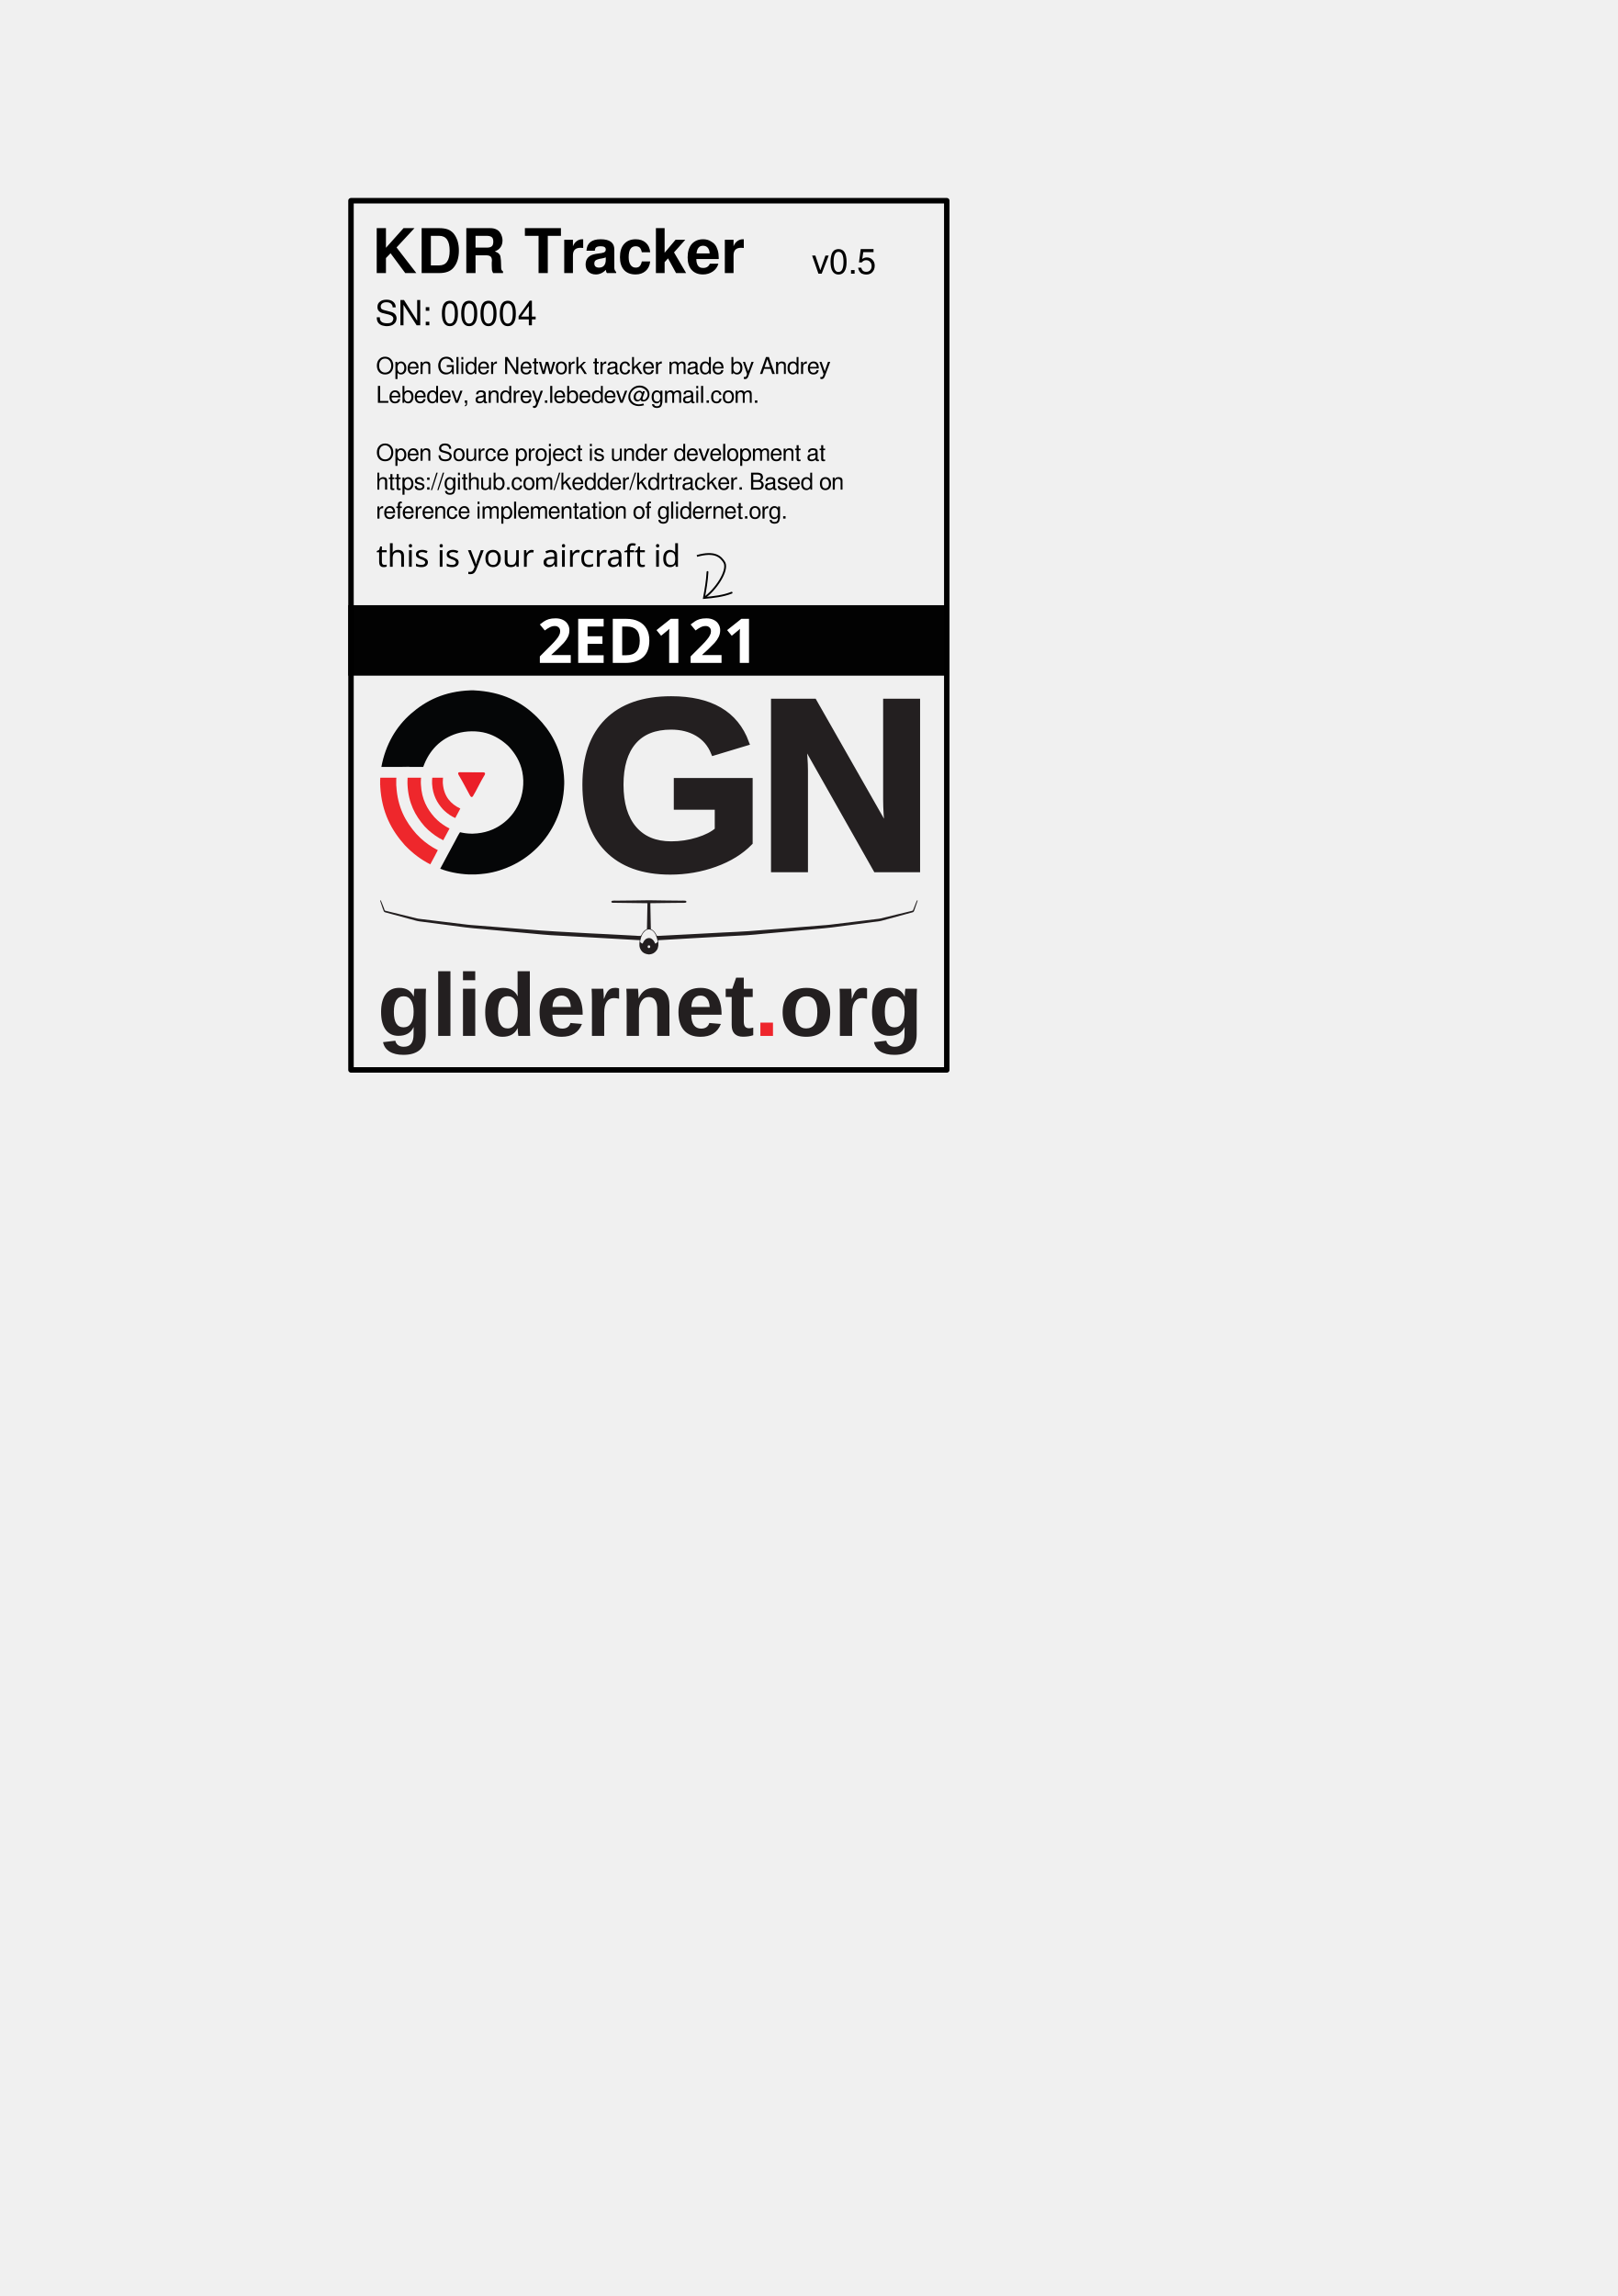
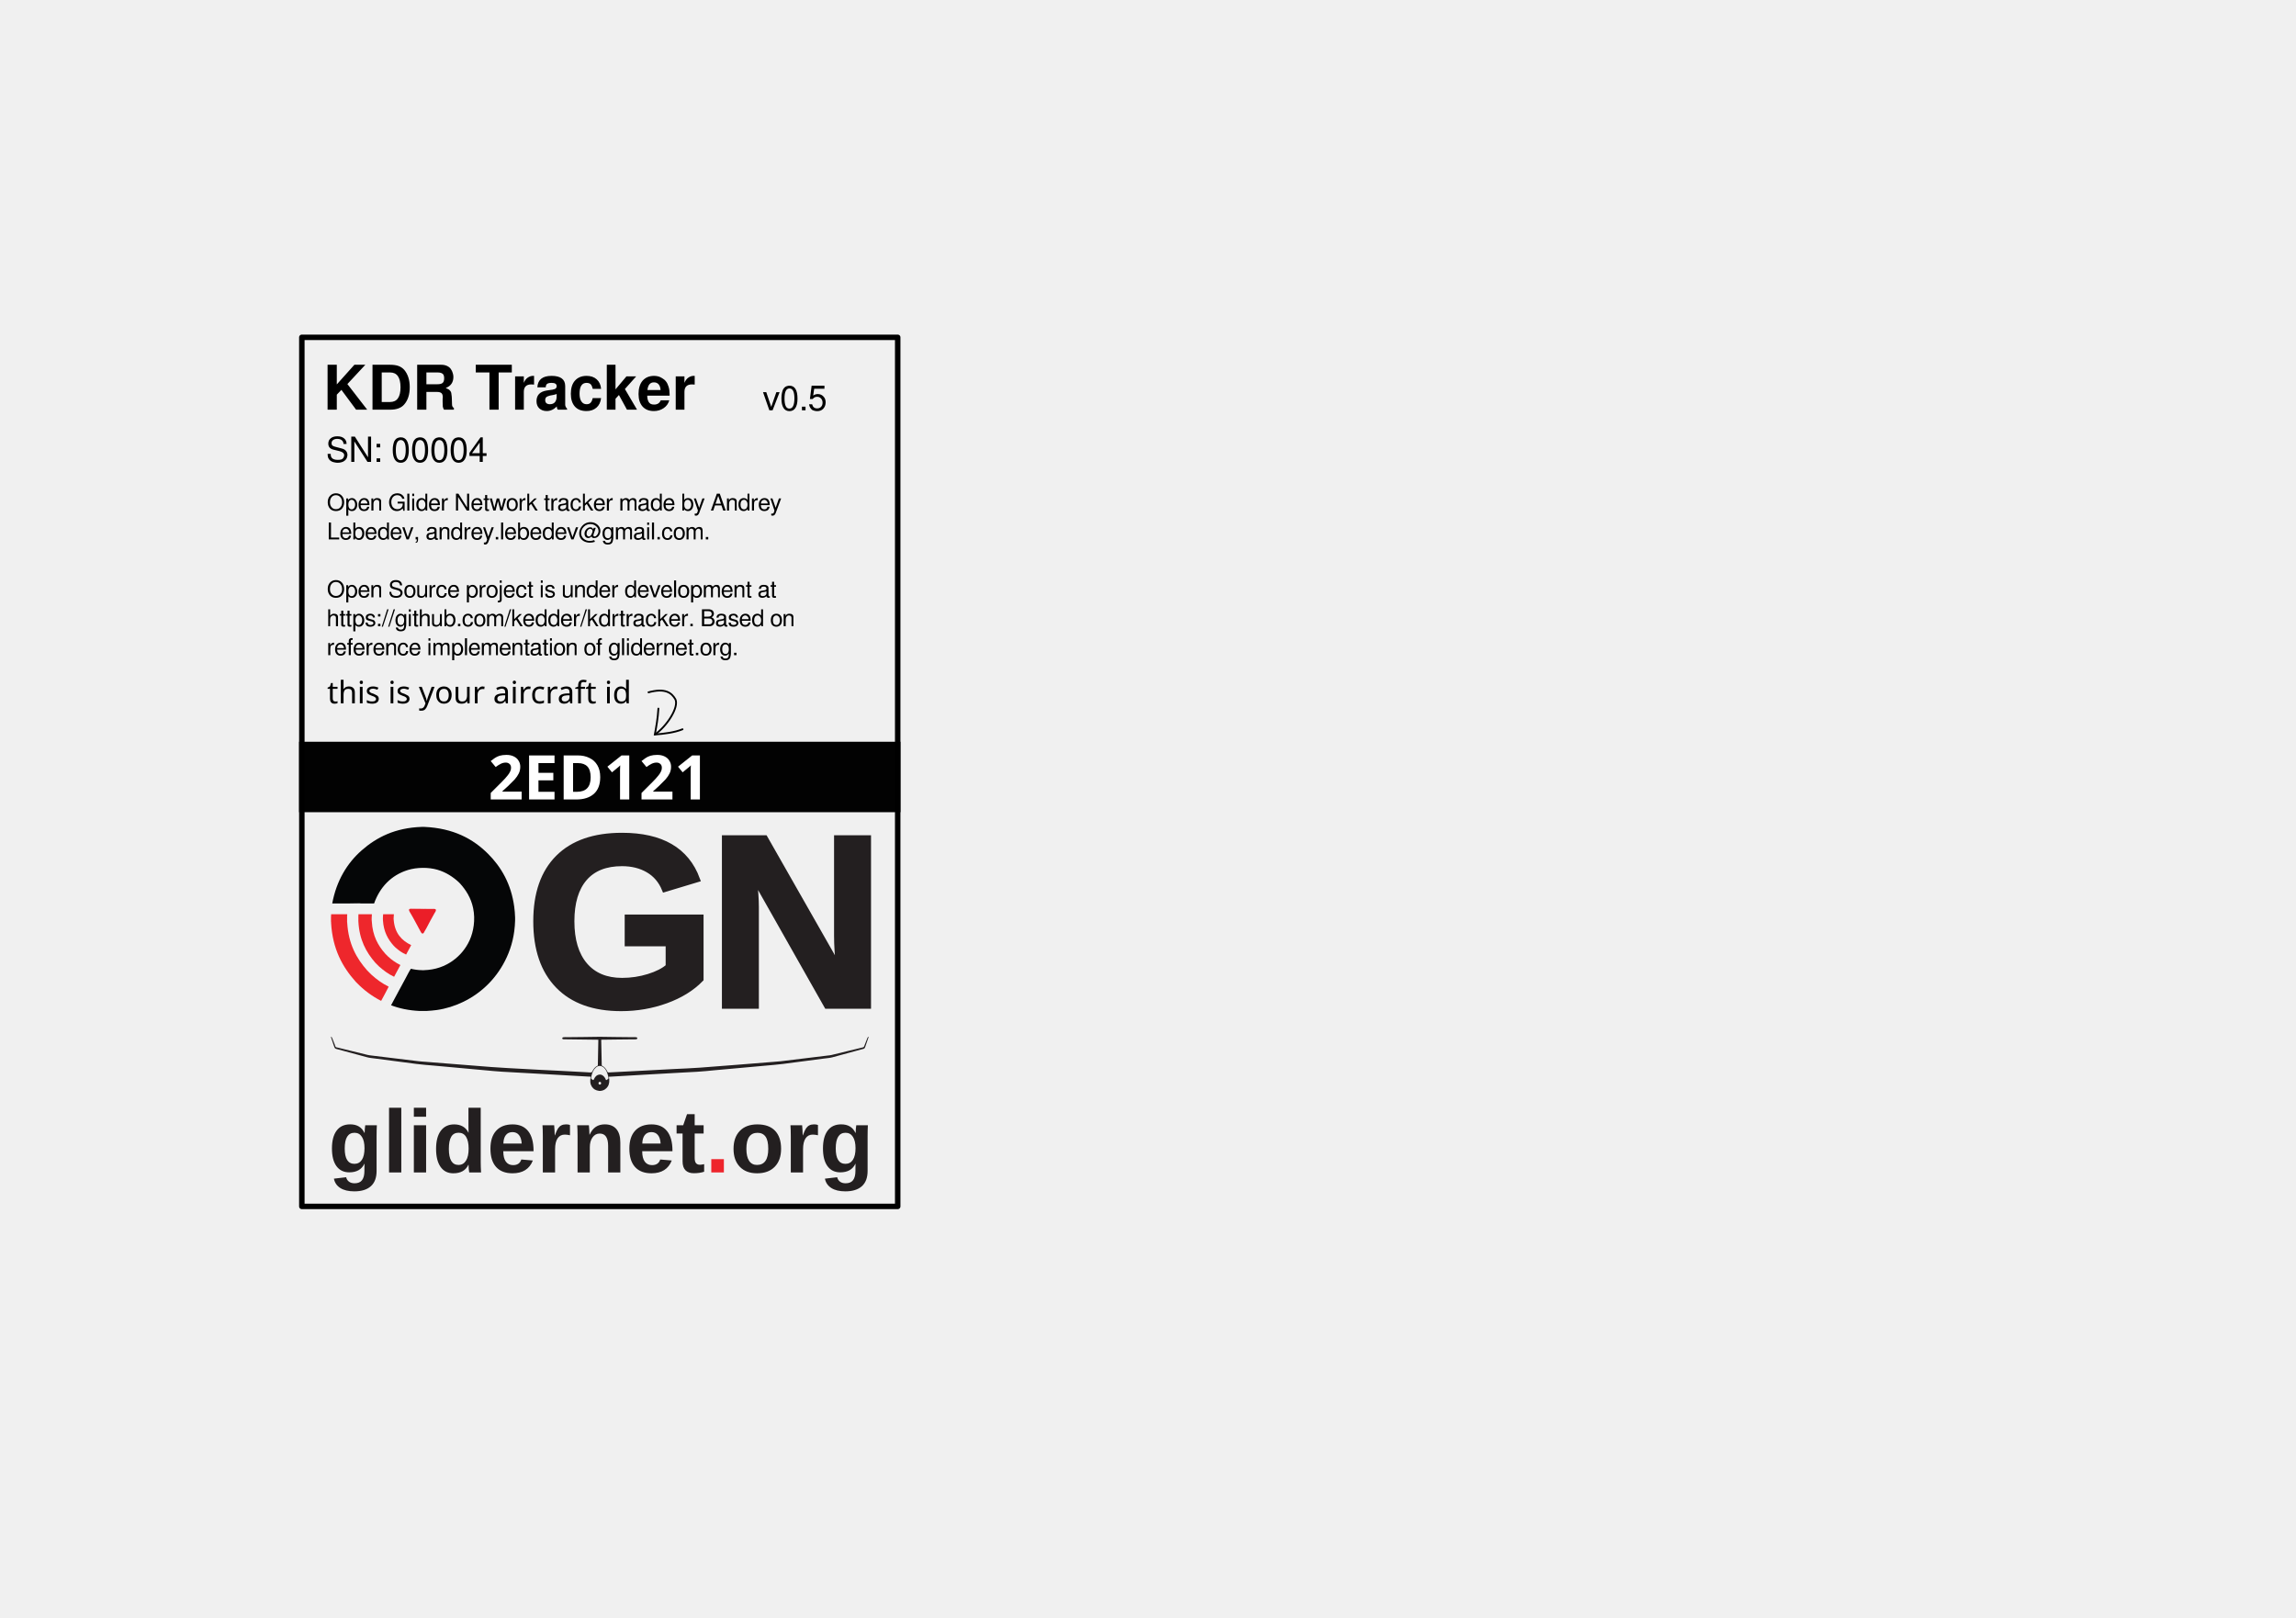
- <svg xmlns="http://www.w3.org/2000/svg" width="148mm" height="210mm" viewBox="0 0 148 210" version="1.1" id="svg8">
+ <svg xmlns="http://www.w3.org/2000/svg" width="210mm" height="148mm" viewBox="0 0 210 148" version="1.1" id="svg8">
  <defs id="defs2" />
-   <g id="layer1" transform="translate(0,-87)">
-     <rect style="opacity:1;fill:none;fill-opacity:1;stroke:#000000;stroke-width:0.5;stroke-linecap:square;stroke-linejoin:round;stroke-miterlimit:4;stroke-dasharray:none;stroke-dashoffset:0;stroke-opacity:1" id="rect4485" width="54.5" height="79.5" x="32.107" y="105.357" />
-     <g transform="matrix(0.1054904,0,0,-0.1054904,34.5261,184.8229)" id="g4495">
+   <g id="layer1" transform="translate(0,-149)">
+     <rect style="opacity:1;fill:none;fill-opacity:1;stroke:#000000;stroke-width:0.5;stroke-linecap:square;stroke-linejoin:round;stroke-miterlimit:4;stroke-dasharray:none;stroke-dashoffset:0;stroke-opacity:1" id="rect4485" width="54.5" height="79.5" x="27.607" y="179.857" />
+     <g transform="matrix(0.1054904,0,0,-0.1054904,30.0261,259.3229)" id="g4495">
      <g transform="scale(0.1)" id="g4497">
        <path id="path4499" style="fill:#231f20;fill-opacity:1;fill-rule:evenodd;stroke:none" d="m 2351.3,1053.49 c 19.13,-3.75 18.97,27.27 0,22.89 -11.88,-2.74 -10.88,-20.75 0,-22.89 z m -31.17,147.59 c -20.68,-17.82 -31.37,-42.44 -38.67,-74.58 -1.23,-5.41 -4.29,-15.07 -3.16,-19.74 0.69,-2.86 5.68,-6.33 8.68,-8.68 3.15,-2.47 7.84,-6.26 11.05,-5.53 3.2,0.74 4.72,5.92 6.32,9.48 4.69,10.5 12.18,21.04 20.12,27.23 10.17,7.92 28.5,14.9 44.58,8.68 14.61,-5.65 27.32,-20.24 33.95,-33.94 1.68,-3.48 3.32,-11.31 7.1,-11.84 3.04,-0.42 8.27,4.08 11.05,6.32 3.08,2.48 8.11,5.78 8.67,9.08 0.7,4.02 -2.16,14.37 -3.54,20.12 -7,29.3 -18.13,55.86 -35.92,71.82 -9.78,8.78 -23.09,15.9 -37.87,15.39 -14.13,-0.49 -23.84,-6.47 -32.36,-13.81 z M 26.25,1467.45 c 0.523,0 1.051,0 1.578,0 4.223,-6.58 7.082,-14.15 10.258,-21.71 6.328,-15.06 11.899,-29.44 18.152,-45.77 2.516,-6.59 4.969,-19.16 9.863,-22.1 3.098,-1.87 9.465,-2.47 15.391,-3.96 86.321,-21.56 173.938,-42.61 259.656,-63.52 10.629,-2.59 21.594,-3.8 32.754,-5.13 135.629,-16.19 271.641,-32.29 407.243,-49.33 23.058,-2.9 46.3,-4.05 69.839,-5.92 186.896,-14.91 375.876,-29.48 563.506,-44.6 93.86,-7.55 190.15,-11.13 286.89,-16.96 95.58,-5.75 191.83,-10.39 289.25,-14.99 82.13,-3.89 168.62,-8.3 252.55,-13.42 12.52,-0.77 25.78,-2.84 36.3,-1.58 7.19,0.85 9.67,8.79 13.02,15 9.79,18.08 22.46,33.98 40.65,42.22 1.3,0.59 2.28,0.45 3.95,2.36 1.16,74.99 3.14,149.18 4.34,224.14 -95.7,1.34 -191.57,2.07 -288.86,3.56 -8.92,0.13 -17.71,-0.77 -22.1,3.55 -6.96,6.86 2.16,13.15 7.5,14.21 10.42,2.07 26.34,0.78 37.88,0.78 86.97,0 180.2,2.45 265.18,3.17 8.55,0 17.1,0 25.65,0 83.21,-0.69 177.75,-3.17 264.39,-3.17 12.56,0 26.17,1.09 37.49,-0.4 4.94,-0.63 13.23,-4.32 10.66,-11.43 -1.84,-4.12 -5.04,-5.51 -9.47,-6.32 -11.15,-2.03 -25.09,-0.78 -37.88,-0.78 -87.42,0 -179.59,-2.84 -265.58,-3.17 1.23,-75.06 3.21,-149.36 4.74,-224.14 19.72,-9.28 33.73,-24.06 44.19,-43.8 3.38,-6.39 5.08,-14.76 12.62,-15.78 5.44,-0.74 11.92,0.48 18.56,0.79 186.45,8.67 373.48,19.99 558.37,29.2 72.53,3.62 144.27,6.15 216.25,11.44 208.88,15.37 423.76,33.07 632.56,49.72 23.41,1.87 46.87,3.16 69.85,5.92 134.87,16.27 270.77,33.29 405.66,49.34 11.36,1.34 22.41,2.19 33.15,4.72 50.27,11.94 102.21,24.58 152.32,37.09 40.77,10.19 81.74,18.98 121.92,29.6 5.39,1.43 7.12,3.1 9.09,7.89 8.21,19.98 15.33,40.72 23.68,60.39 3.34,7.86 6.26,16.25 10.64,22.89 0.53,0 1.06,0 1.58,0 0.93,-0.66 2.3,-0.87 2.77,-1.98 0,-0.66 0,-1.32 0,-1.97 -6.43,-19.24 -14.1,-40.98 -20.91,-60.38 -3.91,-11.13 -6.31,-20.13 -10.66,-29.99 -4.69,-10.63 -14.22,-10.46 -26.44,-13.81 -83.87,-23 -169.61,-46.1 -254.92,-69.46 -21.71,-5.94 -46.48,-7.47 -70.64,-10.65 -119,-15.61 -237.22,-30.97 -358.31,-46.96 -48.3,-6.38 -98.04,-9.8 -147.58,-14.6 -49.5,-4.79 -99.17,-8.71 -148.37,-13.42 -98.64,-9.42 -197.72,-18.28 -297.54,-26.82 -49.46,-4.24 -99.11,-10.65 -149.16,-13.03 -50.8,-2.42 -101.86,-5.58 -153.51,-8.28 -203.96,-10.7 -410.04,-23.62 -613.22,-35.13 6.77,-33.73 4.02,-64.16 -10.66,-85.63 -13.72,-20.05 -33.65,-34.73 -64.71,-37.09 -2.5,0 -5,0 -7.5,0 -31.08,3.68 -51.19,15.43 -64.72,36.7 -6.96,10.94 -11.93,22.8 -13.41,37.49 -1.19,11.74 -0.11,24.73 1.18,35.9 0.4,3.55 1.83,7.78 1.58,11.06 -0.2,2.45 -0.33,1.27 -1.58,1.97 -2.52,1.4 -12.74,0.76 -19.34,1.18 -248.65,15.73 -498.68,27.14 -747.39,42.22 -50.31,3.06 -99.98,8.05 -149.16,12.64 -147.96,13.78 -297.03,27.34 -445.522,40.63 -49.664,4.45 -99.028,7.75 -147.586,14.21 -120.426,16.06 -238.738,30.66 -358.309,46.96 -24.254,3.31 -48.289,5.07 -69.847,11.05 -84.368,23.42 -171.153,46.48 -254.918,69.06 -11.508,3.1 -22.012,3.71 -26.441,14.2 -11.649,27.62 -20.07,61.17 -31.172,89.98 0,0.65 0,1.31 0,1.97 0.465,1.11 1.84,1.32 2.766,1.98" />
        <g transform="scale(10)" id="g4501">
          <text id="text4505" style="font-variant:normal;font-weight:bold;font-size:211.397px;font-family:Arial;-inkscape-font-specification:Arial-BoldMT;writing-mode:lr-tb;fill:#231f20;fill-opacity:1;fill-rule:nonzero;stroke:#231f20;stroke-width:5;stroke-linecap:butt;stroke-linejoin:miter;stroke-miterlimit:10;stroke-dasharray:none;stroke-opacity:1" transform="matrix(1,0,0,-1,171.556,173.555)">
            <tspan id="tspan4503" y="0" x="0">G</tspan>
          </text>
        </g>
        <g transform="scale(10)" id="g4507">
          <text id="text4511" style="font-variant:normal;font-weight:bold;font-size:211.397px;font-family:Arial;-inkscape-font-specification:Arial-BoldMT;writing-mode:lr-tb;fill:#231f20;fill-opacity:1;fill-rule:nonzero;stroke:#231f20;stroke-width:5;stroke-linecap:butt;stroke-linejoin:miter;stroke-miterlimit:10;stroke-dasharray:none;stroke-opacity:1" transform="matrix(1,0,0,-1,329.646,173.555)">
            <tspan id="tspan4509" y="0" x="0">N</tspan>
          </text>
        </g>
        <g transform="scale(10)" id="g4513">
          <text id="text4517" style="font-variant:normal;font-weight:bold;font-size:77.398px;font-family:Arial;-inkscape-font-specification:Arial-BoldMT;writing-mode:lr-tb;fill:#231f20;fill-opacity:1;fill-rule:nonzero;stroke:none" transform="matrix(1,0,0,-1,0,29.1379)">
            <tspan id="tspan4515" y="0" x="0 47.278 68.782 90.286 137.563 180.609 210.729 258.008 301.053">glidernet</tspan>
          </text>
        </g>
        <g transform="scale(10)" id="g4519">
          <text id="text4523" style="font-variant:normal;font-weight:bold;font-size:77.398px;font-family:Arial;-inkscape-font-specification:Arial-BoldMT;writing-mode:lr-tb;fill:#ee252c;fill-opacity:1;fill-rule:nonzero;stroke:none" transform="matrix(1,0,0,-1,326.827,29.1379)">
            <tspan id="tspan4521" y="0" x="0">.</tspan>
          </text>
        </g>
        <g transform="scale(10)" id="g4525">
          <text id="text4529" style="font-variant:normal;font-weight:bold;font-size:77.398px;font-family:Arial;-inkscape-font-specification:Arial-BoldMT;writing-mode:lr-tb;fill:#231f20;fill-opacity:1;fill-rule:nonzero;stroke:none" transform="matrix(1,0,0,-1,348.331,29.1379)">
            <tspan id="tspan4527" y="0" x="0 47.277 77.398">org</tspan>
          </text>
        </g>
        <path id="path4531" style="fill:#110f10;fill-opacity:1;fill-rule:evenodd;stroke:none" d="m 277.266,2623.81 c -33.618,0 -67.239,0 -100.852,0 30.441,0.43 74.742,1.92 100.852,1.66 0.004,0 -0.004,-1.52 0,-1.66" />
        <path id="path4533" style="fill:#e09384;fill-opacity:1;fill-rule:evenodd;stroke:none" d="m 710.426,2577.52 c 2.781,1.37 11.269,1.37 14.047,0 -4.684,0 -9.368,0 -14.047,0" />
        <path id="path4535" style="fill:#ee272c;fill-opacity:1;fill-rule:evenodd;stroke:none" d="m 750.098,2577.52 c 16.816,0 33.625,0 50.429,0 0,-0.27 0,-0.54 0,-0.82 -16.191,-0.28 -34,-0.7 -50.429,0.82" />
        <path id="path4537" style="fill:#e09384;fill-opacity:1;fill-rule:evenodd;stroke:none" d="m 800.527,2576.7 c 0,0.28 0,0.55 0,0.82 8.543,-0.54 19.282,1.1 26.45,-0.82 -8.813,0 -17.629,0 -26.45,0" />
        <path id="path4539" style="fill:#e09384;fill-opacity:1;fill-rule:evenodd;stroke:none" d="m 827.809,2576.7 c 6.074,1.38 17.898,1.38 23.968,0 -7.988,0 -15.976,0 -23.968,0" />
        <path id="path4541" style="fill:#ee272c;fill-opacity:1;fill-rule:evenodd;stroke:none" d="m 24.312,2523.79 c 0,0.28 0,0.56 0,0.83 -1.664,7.94 4.785,5.71 12.402,5.78 41.754,0.44 90.363,-0.33 127.305,0 0,-3.3 0,-6.61 0,-9.91 -1.907,-1.96 -0.297,-7.42 -0.832,-10.75 0,-13.51 0,-27 0,-40.51 0.535,-3.59 -1.079,-9.34 0.832,-11.57 10.585,-185.61 81.14,-311.22 173.585,-414.97 3.516,-4.21 7.375,-8.07 11.579,-11.57 4.336,-5.04 9.023,-9.72 14.046,-14.06 3.516,-4.2 7.375,-8.06 11.579,-11.58 43.812,-40.21 92.746,-75.33 148.789,-103.33 -20.473,-42.34 -43.785,-81.84 -65.301,-123.16 -81.692,41.75 -151.91,94.98 -212.442,157.89 -2.414,3.1 -5.167,5.86 -8.265,8.26 -113.856,127.27 -200.328,281.89 -213.278,510.04 -0.531,3.6 1.078,9.35 -0.828,11.58 0,15.15 0,30.31 0,45.46 1.906,2.23 0.297,7.97 0.828,11.57" />
        <path id="path4543" style="fill:#ee272c;fill-opacity:1;fill-rule:evenodd;stroke:none" d="m 260.73,2506.43 c -0.433,8.7 1.465,15.07 0.833,23.97 38.847,0 77.699,0 116.55,0 0,-2.2 0,-4.4 0,-6.61 -1.886,-1.14 -0.304,-5.75 -0.828,-8.26 0,-1.93 0,-3.87 0,-5.79 -1.91,-3.05 -0.281,-9.63 -0.82,-14.05 0,-0.28 0,-0.55 0,-0.83 0.543,-8.27 -1.106,-18.73 0.82,-25.63 6.403,-126.13 54.426,-210.65 116.559,-281.05 8.469,-9.16 17.289,-17.98 26.453,-26.46 30.797,-28.16 65.531,-52.39 104.984,-71.91 -17.769,-34.32 -36.238,-67.92 -54.558,-101.68 -49.633,23.1 -90.914,54.57 -129.785,88.45 -3.235,3.92 -6.817,7.52 -10.743,10.75 -3.925,3.23 -7.515,6.81 -10.746,10.74 -3.515,4.2 -7.375,8.07 -11.574,11.57 -79.168,90.85 -140.055,199.97 -147.145,362.9 0,11.3 0,22.6 0,33.89" />
        <path id="path4545" style="fill:#ee272c;fill-opacity:1;fill-rule:evenodd;stroke:none" d="m 474.004,2509.74 c 0.129,7.32 0.945,13.93 1.648,20.66 31.145,0 62.278,0 93.414,0 -0.253,-7.73 -2.281,-13.7 -1.648,-22.31 -1.383,-8 -1.383,-21.77 0,-29.77 9.805,-112.53 68.527,-176.15 151.273,-215.75 -14.457,-27.42 -29.628,-54.14 -43.808,-81.83 -36.133,15.12 -65.278,37.22 -92.586,61.17 -4.891,5.57 -10.129,10.81 -15.711,15.7 -49.027,54.86 -86.551,121.21 -92.582,219.06 0,11.02 0,22.05 0,33.07" />
        <path id="path4547" style="fill:#e09384;fill-opacity:1;fill-rule:evenodd;stroke:none" d="m 23.484,2523.79 c 0.277,0 0.559,0 0.828,0 -0.531,-3.6 1.078,-9.34 -0.828,-11.57 0,3.86 0,7.71 0,11.57" />
        <path id="path4549" style="fill:#e09384;fill-opacity:1;fill-rule:evenodd;stroke:none" d="m 378.113,2523.79 c -0.515,-2.51 1.059,-7.12 -0.828,-8.26 0.524,2.51 -1.058,7.12 0.828,8.26" />
        <path id="path4551" style="fill:#e09384;fill-opacity:1;fill-rule:evenodd;stroke:none" d="m 164.02,2520.49 c -0.536,-3.33 1.074,-8.79 -0.832,-10.75 0.535,3.33 -1.075,8.79 0.832,10.75" />
        <path id="path4553" style="fill:#e09384;fill-opacity:1;fill-rule:evenodd;stroke:none" d="m 377.285,2509.74 c -0.531,-4.42 1.09,-11.01 -0.82,-14.05 0.539,4.42 -1.09,11 0.82,14.05" />
        <path id="path4555" style="fill:#e09384;fill-opacity:1;fill-rule:evenodd;stroke:none" d="m 474.004,2509.74 c 0,-11.02 0,-22.05 0,-33.07 -1.375,9.1 -1.375,23.97 0,33.07" />
        <path id="path4557" style="fill:#e09384;fill-opacity:1;fill-rule:evenodd;stroke:none" d="m 567.418,2508.09 c 0,-9.92 0,-19.84 0,-29.77 -1.383,8 -1.383,21.77 0,29.77" />
        <path id="path4559" style="fill:#e09384;fill-opacity:1;fill-rule:evenodd;stroke:none" d="m 260.73,2506.43 c 0,-11.29 0,-22.59 0,-33.89 -1.375,9.37 -1.375,24.52 0,33.89" />
        <path id="path4561" style="fill:#e09384;fill-opacity:1;fill-rule:evenodd;stroke:none" d="m 376.465,2494.86 c 1.918,-6.89 0.277,-17.36 0.82,-25.63 -1.926,6.9 -0.277,17.36 -0.82,25.63" />
        <path id="path4563" style="fill:#e09384;fill-opacity:1;fill-rule:evenodd;stroke:none" d="m 163.188,2469.23 c 1.906,-2.22 0.292,-7.97 0.832,-11.57 -1.911,2.23 -0.297,7.98 -0.832,11.57" />
        <path id="path4565" style="fill:#e09384;fill-opacity:1;fill-rule:evenodd;stroke:none" d="m 23.484,2466.76 c 1.906,-2.23 0.297,-7.98 0.828,-11.58 -0.27,0 -0.551,0 -0.828,0 0,3.86 0,7.72 0,11.58" />
        <path id="path4567" style="fill:#110f10;fill-opacity:1;fill-rule:evenodd;stroke:none" d="m 813.75,2045.17 c 4.961,0 9.922,0 14.883,0 -3.051,-1.38 -11.82,-1.38 -14.883,0" />
        <path id="path4569" style="fill:#110f10;fill-opacity:1;fill-rule:evenodd;stroke:none" d="m 812.926,1927.79 c 3.871,1.91 11.289,0.28 16.539,0.82 -3.875,-1.91 -11.289,-0.29 -16.539,-0.82" />
        <path id="path4571" style="fill:#110f10;fill-opacity:1;fill-rule:evenodd;stroke:none" d="m 800.527,1831.07 c 1.414,1.89 6.313,0.3 9.09,0.83 -1.414,-1.9 -6.312,-0.31 -9.09,-0.83" />
        <path id="path4573" style="fill:#110f10;fill-opacity:1;fill-rule:evenodd;stroke:none" d="m 832.77,1831.07 c 1.414,1.89 6.308,0.3 9.089,0.83 -1.414,-1.9 -6.308,-0.31 -9.089,-0.83" />
        <path id="path4575" style="fill:#110f10;fill-opacity:1;fill-rule:evenodd;stroke:none" d="m 1129.53,2809.81 c 4.48,-3.79 8.61,-7.92 12.4,-12.4 -4.48,3.79 -8.61,7.92 -12.4,12.4" />
        <path id="path4577" style="fill:#e09384;fill-opacity:1;fill-rule:evenodd;stroke:none" d="m 237.59,1945.14 c 3.098,-2.4 5.851,-5.16 8.265,-8.26 -3.105,2.4 -5.855,5.17 -8.265,8.26" />
        <path id="path4579" style="fill:#e09384;fill-opacity:1;fill-rule:evenodd;stroke:none" d="m 363.23,2017.06 c 4.208,-3.51 8.063,-7.37 11.579,-11.58 -4.204,3.52 -8.063,7.38 -11.579,11.58" />
        <path id="path4581" style="fill:#e09384;fill-opacity:1;fill-rule:evenodd;stroke:none" d="m 337.605,2042.69 c 4.208,-3.52 8.063,-7.37 11.579,-11.57 -4.204,3.5 -8.063,7.36 -11.579,11.57" />
        <path id="path4583" style="fill:#110f10;fill-opacity:1;fill-rule:evenodd;stroke:none" d="m 1275.85,2965.21 c 4.2,-3.55 15.21,-14.49 21.48,-21.48 -4.2,3.56 -15.21,14.5 -21.48,21.48" />
        <path id="path4585" style="fill:#110f10;fill-opacity:1;fill-rule:evenodd;stroke:none" d="m 362.406,2961.09 c -0.593,-1.18 -8.383,-9.16 -12.394,-12.41 0.593,1.19 8.386,9.16 12.394,12.41" />
        <path id="path4587" style="fill:#110f10;fill-opacity:1;fill-rule:evenodd;stroke:none" d="m 1204.76,2899.09 c -0.74,1.13 5.28,-4.39 6.61,-6.61 0.73,-1.14 -5.29,4.38 -6.61,6.61" />
        <path id="path4589" style="fill:#110f10;fill-opacity:1;fill-rule:evenodd;stroke:none" d="m 434.324,2895.78 c -3.011,-3.65 -13.394,-14.12 -19.836,-19.84 3.012,3.65 13.395,14.12 19.836,19.84" />
        <path id="path4591" style="fill:#110f10;fill-opacity:1;fill-rule:evenodd;stroke:none" d="m 1224.59,2879.25 c -0.72,1.14 5.29,-4.39 6.62,-6.61 0.72,-1.14 -5.29,4.38 -6.62,6.61" />
        <path id="path4593" style="fill:#eb1e28;fill-opacity:1;fill-rule:evenodd;stroke:none" d="m 851.777,2576.7 c 14.375,0 28.848,0 44.645,0 14.418,0 33.086,2.64 36.367,-7.44 3.024,-9.27 -6.344,-20.73 -10.742,-28.11 -26.828,-45.03 -45.879,-84.87 -71.094,-131.44 -3.933,-7.25 -9.598,-15.66 -14.879,-25.62 -4.176,-7.86 -9.254,-21.32 -18.183,-21.49 -9.411,-0.19 -15.711,13.95 -19.844,21.49 -29.879,54.46 -54.871,104.3 -86.797,157.89 -5.367,9 -22.359,32.7 -0.824,35.54 4.679,0 9.363,0 14.047,0 8.547,0 17.09,0 25.625,0 16.429,-1.52 34.238,-1.1 50.429,-0.82 8.821,0 17.637,0 26.45,0 0.281,0 0.55,0 0.832,0 7.992,0 15.98,0 23.968,0" />
        <path id="path4595" style="fill:#e09384;fill-opacity:1;fill-rule:evenodd;stroke:none" d="m 407.875,2109.64 c 4.199,-3.5 8.059,-7.37 11.574,-11.57 -4.207,3.52 -8.066,7.37 -11.574,11.57" />
        <path id="path4597" style="fill:#e09384;fill-opacity:1;fill-rule:evenodd;stroke:none" d="m 430.195,2087.33 c 3.926,-3.23 7.508,-6.83 10.743,-10.75 -3.926,3.24 -7.508,6.81 -10.743,10.75" />
        <path id="path4599" style="fill:#e09384;fill-opacity:1;fill-rule:evenodd;stroke:none" d="m 493.844,2188.18 c 9.164,-8.48 17.976,-17.3 26.453,-26.46 -9.164,8.48 -17.984,17.3 -26.453,26.46" />
        <path id="path4601" style="fill:#e09384;fill-opacity:1;fill-rule:evenodd;stroke:none" d="m 566.586,2257.61 c 5.582,-4.89 10.82,-10.13 15.711,-15.7 -5.582,4.89 -10.817,10.13 -15.711,15.7" />
        <path id="path4603" style="fill:#110f10;fill-opacity:1;fill-rule:evenodd;stroke:none" d="m 1222.94,2097.24 c 0.43,-0.08 -6.12,-6.94 -9.09,-9.09 -0.43,0.09 6.13,6.94 9.09,9.09" />
        <path id="path4605" style="fill:#050607;fill-opacity:1;fill-rule:evenodd;stroke:none" d="m 792.262,1691.36 c -94.532,4.67 -176.379,22.02 -247.992,49.6 41.925,79.81 86.179,159.45 128.128,238.08 14.2,26.61 27.075,53.66 43.813,78.53 29.48,-7.17 61.434,-11.86 97.539,-12.4 3.063,-1.38 11.832,-1.38 14.883,0 102.812,3 182.967,34.53 247.997,80.18 63.63,44.66 115.8,106.45 148.79,179.38 33.69,74.46 51.3,176.49 30.59,277.75 -18.24,89.16 -63.18,158.79 -114.08,214.93 -3.79,4.48 -7.92,8.61 -12.4,12.4 -49.62,45.23 -109.76,85.16 -184.339,106.64 -77.16,22.22 -177.601,21.25 -254.605,-2.49 -146.57,-45.17 -243.508,-150.24 -293.457,-290.15 -39.957,0 -79.906,0 -119.863,0 -0.004,0.14 0.004,1.66 0,1.66 -26.11,0.26 -70.411,-1.23 -100.852,-1.66 -47.394,0 -94.789,0 -142.18,0 36.629,197.57 129.676,350.55 256.258,461.27 128.028,111.99 287.938,194.45 517.477,202.53 8.816,0 17.636,0 26.457,0 249.304,-11.38 419.724,-102.3 551.364,-233.94 113.27,-113.27 200.22,-261.22 226.5,-459.61 3.86,-29.18 6.57,-60.7 7.44,-91.76 0,-8.81 0,-17.64 0,-26.45 -3.41,-124.68 -30.98,-227.77 -71.92,-317.43 -78.81,-172.58 -212.43,-309.89 -384.39,-391 -65.93,-31.11 -139.39,-55.74 -223.19,-67.8 -28.335,-4.06 -59.949,-6.21 -90.101,-8.26 -19.293,0 -38.582,0 -57.867,0" />
      </g>
    </g>
-     <rect style="opacity:1;fill:#000000;fill-opacity:0.991;stroke:none;stroke-width:0.561;stroke-linecap:square;stroke-linejoin:round;stroke-miterlimit:4;stroke-dasharray:none;stroke-dashoffset:0;stroke-opacity:1" id="rect4562" width="55" height="6.445" x="31.857" y="142.352" />
-     <text xml:space="preserve" style="font-style:normal;font-variant:normal;font-weight:bold;font-stretch:normal;font-size:5.644px;line-height:125%;font-family:Hack;-inkscape-font-specification:'Hack, Bold';font-variant-ligatures:normal;font-variant-caps:normal;font-variant-numeric:normal;font-feature-settings:normal;text-align:start;letter-spacing:0px;word-spacing:0px;writing-mode:lr-tb;text-anchor:start;fill:#ffffff;fill-opacity:1;stroke:none;stroke-width:0.265px;stroke-linecap:butt;stroke-linejoin:miter;stroke-opacity:1" x="49.164" y="147.629" id="text4665">
-       <tspan id="tspan4663" x="49.164" y="147.629" style="font-style:normal;font-variant:normal;font-weight:bold;font-stretch:normal;font-size:5.644px;font-family:Hack;-inkscape-font-specification:'Hack, Bold';font-variant-ligatures:normal;font-variant-caps:normal;font-variant-numeric:normal;font-feature-settings:normal;text-align:start;writing-mode:lr-tb;text-anchor:start;fill:#ffffff;fill-opacity:1;stroke-width:0.265px">2ED121</tspan>
+     <rect style="opacity:1;fill:#000000;fill-opacity:0.991;stroke:none;stroke-width:0.561;stroke-linecap:square;stroke-linejoin:round;stroke-miterlimit:4;stroke-dasharray:none;stroke-dashoffset:0;stroke-opacity:1" id="rect4562" width="55" height="6.445" x="27.357" y="216.852" />
+     <text xml:space="preserve" style="font-style:normal;font-variant:normal;font-weight:bold;font-stretch:normal;font-size:5.644px;line-height:125%;font-family:Hack;-inkscape-font-specification:'Hack, Bold';font-variant-ligatures:normal;font-variant-caps:normal;font-variant-numeric:normal;font-feature-settings:normal;text-align:start;letter-spacing:0px;word-spacing:0px;writing-mode:lr-tb;text-anchor:start;fill:#ffffff;fill-opacity:1;stroke:none;stroke-width:0.265px;stroke-linecap:butt;stroke-linejoin:miter;stroke-opacity:1" x="44.664" y="222.129" id="text4665">
+       <tspan id="tspan4663" x="44.664" y="222.129" style="font-style:normal;font-variant:normal;font-weight:bold;font-stretch:normal;font-size:5.644px;font-family:Hack;-inkscape-font-specification:'Hack, Bold';font-variant-ligatures:normal;font-variant-caps:normal;font-variant-numeric:normal;font-feature-settings:normal;text-align:start;writing-mode:lr-tb;text-anchor:start;fill:#ffffff;fill-opacity:1;stroke-width:0.265px">2ED121</tspan>
    </text>
-     <text xml:space="preserve" style="font-style:normal;font-variant:normal;font-weight:600;font-stretch:normal;font-size:5.644px;line-height:125%;font-family:FreeSans;-inkscape-font-specification:'FreeSans, Semi-Bold';font-variant-ligatures:normal;font-variant-caps:normal;font-variant-numeric:normal;font-feature-settings:normal;text-align:start;letter-spacing:0px;word-spacing:0px;writing-mode:lr-tb;text-anchor:start;fill:#000000;fill-opacity:1;stroke:none;stroke-width:0.265px;stroke-linecap:butt;stroke-linejoin:miter;stroke-opacity:1" x="34.009" y="111.974" id="text4669">
-       <tspan x="34.009" y="111.974" style="font-style:normal;font-variant:normal;font-weight:600;font-stretch:normal;font-size:5.644px;font-family:FreeSans;-inkscape-font-specification:'FreeSans, Semi-Bold';font-variant-ligatures:normal;font-variant-caps:normal;font-variant-numeric:normal;font-feature-settings:normal;text-align:start;writing-mode:lr-tb;text-anchor:start;stroke-width:0.265px" id="tspan4677">KDR Tracker</tspan>
+     <text xml:space="preserve" style="font-style:normal;font-variant:normal;font-weight:600;font-stretch:normal;font-size:5.644px;line-height:125%;font-family:FreeSans;-inkscape-font-specification:'FreeSans, Semi-Bold';font-variant-ligatures:normal;font-variant-caps:normal;font-variant-numeric:normal;font-feature-settings:normal;text-align:start;letter-spacing:0px;word-spacing:0px;writing-mode:lr-tb;text-anchor:start;fill:#000000;fill-opacity:1;stroke:none;stroke-width:0.265px;stroke-linecap:butt;stroke-linejoin:miter;stroke-opacity:1" x="29.509" y="186.474" id="text4669">
+       <tspan x="29.509" y="186.474" style="font-style:normal;font-variant:normal;font-weight:600;font-stretch:normal;font-size:5.644px;font-family:FreeSans;-inkscape-font-specification:'FreeSans, Semi-Bold';font-variant-ligatures:normal;font-variant-caps:normal;font-variant-numeric:normal;font-feature-settings:normal;text-align:start;writing-mode:lr-tb;text-anchor:start;stroke-width:0.265px" id="tspan4677">KDR Tracker</tspan>
    </text>
-     <text xml:space="preserve" style="font-style:normal;font-variant:normal;font-weight:normal;font-stretch:normal;font-size:3.175px;line-height:125%;font-family:FreeSans;-inkscape-font-specification:'FreeSans, Normal';font-variant-ligatures:normal;font-variant-caps:normal;font-variant-numeric:normal;font-feature-settings:normal;text-align:start;letter-spacing:0px;word-spacing:0px;writing-mode:lr-tb;text-anchor:start;fill:#000000;fill-opacity:1;stroke:none;stroke-width:0.265px;stroke-linecap:butt;stroke-linejoin:miter;stroke-opacity:1" x="74.259" y="112.031" id="text4683">
-       <tspan id="tspan4681" x="74.259" y="112.031" style="font-style:normal;font-variant:normal;font-weight:normal;font-stretch:normal;font-size:3.175px;font-family:FreeSans;-inkscape-font-specification:'FreeSans, Normal';font-variant-ligatures:normal;font-variant-caps:normal;font-variant-numeric:normal;font-feature-settings:normal;text-align:start;writing-mode:lr-tb;text-anchor:start;stroke-width:0.265px">v0.5</tspan>
+     <text xml:space="preserve" style="font-style:normal;font-variant:normal;font-weight:normal;font-stretch:normal;font-size:3.175px;line-height:125%;font-family:FreeSans;-inkscape-font-specification:'FreeSans, Normal';font-variant-ligatures:normal;font-variant-caps:normal;font-variant-numeric:normal;font-feature-settings:normal;text-align:start;letter-spacing:0px;word-spacing:0px;writing-mode:lr-tb;text-anchor:start;fill:#000000;fill-opacity:1;stroke:none;stroke-width:0.265px;stroke-linecap:butt;stroke-linejoin:miter;stroke-opacity:1" x="69.759" y="186.531" id="text4683">
+       <tspan id="tspan4681" x="69.759" y="186.531" style="font-style:normal;font-variant:normal;font-weight:normal;font-stretch:normal;font-size:3.175px;font-family:FreeSans;-inkscape-font-specification:'FreeSans, Normal';font-variant-ligatures:normal;font-variant-caps:normal;font-variant-numeric:normal;font-feature-settings:normal;text-align:start;writing-mode:lr-tb;text-anchor:start;stroke-width:0.265px">v0.5</tspan>
    </text>
-     <text xml:space="preserve" style="font-style:normal;font-variant:normal;font-weight:normal;font-stretch:normal;font-size:2.117px;line-height:125%;font-family:FreeSans;-inkscape-font-specification:'FreeSans, Normal';font-variant-ligatures:normal;font-variant-caps:normal;font-variant-numeric:normal;font-feature-settings:normal;text-align:start;letter-spacing:0px;word-spacing:0px;writing-mode:lr-tb;text-anchor:start;fill:#000000;fill-opacity:1;stroke:none;stroke-width:0.265px;stroke-linecap:butt;stroke-linejoin:miter;stroke-opacity:1" x="34.397" y="121.201" id="text4687">
-       <tspan x="34.397" y="121.201" style="font-style:normal;font-variant:normal;font-weight:normal;font-stretch:normal;font-size:2.117px;font-family:FreeSans;-inkscape-font-specification:'FreeSans, Normal';font-variant-ligatures:normal;font-variant-caps:normal;font-variant-numeric:normal;font-feature-settings:normal;text-align:start;writing-mode:lr-tb;text-anchor:start;stroke-width:0.265px" id="tspan4689">Open Glider Network tracker made by Andrey </tspan>
-       <tspan x="34.397" y="123.847" style="font-style:normal;font-variant:normal;font-weight:normal;font-stretch:normal;font-size:2.117px;font-family:FreeSans;-inkscape-font-specification:'FreeSans, Normal';font-variant-ligatures:normal;font-variant-caps:normal;font-variant-numeric:normal;font-feature-settings:normal;text-align:start;writing-mode:lr-tb;text-anchor:start;stroke-width:0.265px" id="tspan4570">Lebedev, andrey.lebedev@gmail.com.</tspan>
-       <tspan x="34.397" y="126.493" style="font-style:normal;font-variant:normal;font-weight:normal;font-stretch:normal;font-size:2.117px;font-family:FreeSans;-inkscape-font-specification:'FreeSans, Normal';font-variant-ligatures:normal;font-variant-caps:normal;font-variant-numeric:normal;font-feature-settings:normal;text-align:start;writing-mode:lr-tb;text-anchor:start;stroke-width:0.265px" id="tspan4712" />
-       <tspan x="34.397" y="129.139" style="font-style:normal;font-variant:normal;font-weight:normal;font-stretch:normal;font-size:2.117px;font-family:FreeSans;-inkscape-font-specification:'FreeSans, Normal';font-variant-ligatures:normal;font-variant-caps:normal;font-variant-numeric:normal;font-feature-settings:normal;text-align:start;writing-mode:lr-tb;text-anchor:start;stroke-width:0.265px" id="tspan4714">Open Source project is under development at  </tspan>
-       <tspan x="34.397" y="131.785" style="font-style:normal;font-variant:normal;font-weight:normal;font-stretch:normal;font-size:2.117px;font-family:FreeSans;-inkscape-font-specification:'FreeSans, Normal';font-variant-ligatures:normal;font-variant-caps:normal;font-variant-numeric:normal;font-feature-settings:normal;text-align:start;writing-mode:lr-tb;text-anchor:start;stroke-width:0.265px" id="tspan4724">https://github.com/kedder/kdrtracker. Based on </tspan>
-       <tspan x="34.397" y="134.431" style="font-style:normal;font-variant:normal;font-weight:normal;font-stretch:normal;font-size:2.117px;font-family:FreeSans;-inkscape-font-specification:'FreeSans, Normal';font-variant-ligatures:normal;font-variant-caps:normal;font-variant-numeric:normal;font-feature-settings:normal;text-align:start;writing-mode:lr-tb;text-anchor:start;stroke-width:0.265px" id="tspan906">reference implementation of glidernet.org.</tspan>
+     <text xml:space="preserve" style="font-style:normal;font-variant:normal;font-weight:normal;font-stretch:normal;font-size:2.117px;line-height:125%;font-family:FreeSans;-inkscape-font-specification:'FreeSans, Normal';font-variant-ligatures:normal;font-variant-caps:normal;font-variant-numeric:normal;font-feature-settings:normal;text-align:start;letter-spacing:0px;word-spacing:0px;writing-mode:lr-tb;text-anchor:start;fill:#000000;fill-opacity:1;stroke:none;stroke-width:0.265px;stroke-linecap:butt;stroke-linejoin:miter;stroke-opacity:1" x="29.897" y="195.701" id="text4687">
+       <tspan x="29.897" y="195.701" style="font-style:normal;font-variant:normal;font-weight:normal;font-stretch:normal;font-size:2.117px;font-family:FreeSans;-inkscape-font-specification:'FreeSans, Normal';font-variant-ligatures:normal;font-variant-caps:normal;font-variant-numeric:normal;font-feature-settings:normal;text-align:start;writing-mode:lr-tb;text-anchor:start;stroke-width:0.265px" id="tspan4689">Open Glider Network tracker made by Andrey </tspan>
+       <tspan x="29.897" y="198.347" style="font-style:normal;font-variant:normal;font-weight:normal;font-stretch:normal;font-size:2.117px;font-family:FreeSans;-inkscape-font-specification:'FreeSans, Normal';font-variant-ligatures:normal;font-variant-caps:normal;font-variant-numeric:normal;font-feature-settings:normal;text-align:start;writing-mode:lr-tb;text-anchor:start;stroke-width:0.265px" id="tspan4570">Lebedev, andrey.lebedev@gmail.com.</tspan>
+       <tspan x="29.897" y="200.993" style="font-style:normal;font-variant:normal;font-weight:normal;font-stretch:normal;font-size:2.117px;font-family:FreeSans;-inkscape-font-specification:'FreeSans, Normal';font-variant-ligatures:normal;font-variant-caps:normal;font-variant-numeric:normal;font-feature-settings:normal;text-align:start;writing-mode:lr-tb;text-anchor:start;stroke-width:0.265px" id="tspan4712" />
+       <tspan x="29.897" y="203.639" style="font-style:normal;font-variant:normal;font-weight:normal;font-stretch:normal;font-size:2.117px;font-family:FreeSans;-inkscape-font-specification:'FreeSans, Normal';font-variant-ligatures:normal;font-variant-caps:normal;font-variant-numeric:normal;font-feature-settings:normal;text-align:start;writing-mode:lr-tb;text-anchor:start;stroke-width:0.265px" id="tspan4714">Open Source project is under development at  </tspan>
+       <tspan x="29.897" y="206.285" style="font-style:normal;font-variant:normal;font-weight:normal;font-stretch:normal;font-size:2.117px;font-family:FreeSans;-inkscape-font-specification:'FreeSans, Normal';font-variant-ligatures:normal;font-variant-caps:normal;font-variant-numeric:normal;font-feature-settings:normal;text-align:start;writing-mode:lr-tb;text-anchor:start;stroke-width:0.265px" id="tspan4724">https://github.com/kedder/kdrtracker. Based on </tspan>
+       <tspan x="29.897" y="208.931" style="font-style:normal;font-variant:normal;font-weight:normal;font-stretch:normal;font-size:2.117px;font-family:FreeSans;-inkscape-font-specification:'FreeSans, Normal';font-variant-ligatures:normal;font-variant-caps:normal;font-variant-numeric:normal;font-feature-settings:normal;text-align:start;writing-mode:lr-tb;text-anchor:start;stroke-width:0.265px" id="tspan906">reference implementation of glidernet.org.</tspan>
    </text>
-     <g id="g4569" transform="translate(-20.5,-42.5)">
+     <g id="g4569" transform="translate(-25,32)">
      <text id="text4587" y="181.342" x="54.919" style="font-style:normal;font-variant:normal;font-weight:normal;font-stretch:normal;font-size:2.822px;line-height:125%;font-family:'Coming Soon';-inkscape-font-specification:'Coming Soon, Normal';font-variant-ligatures:normal;font-variant-caps:normal;font-variant-numeric:normal;font-feature-settings:normal;text-align:start;letter-spacing:0px;word-spacing:0px;writing-mode:lr-tb;text-anchor:start;fill:#000000;fill-opacity:1;stroke:none;stroke-width:0.265px;stroke-linecap:butt;stroke-linejoin:miter;stroke-opacity:1" xml:space="preserve">
        <tspan y="181.342" x="54.919" id="tspan4567">this is your aircraft id</tspan>
      </text>
      <g transform="translate(-4.528714,-0.04428031)" id="g4600">
        <path style="fill:none;fill-rule:evenodd;stroke:#000000;stroke-width:0.165;stroke-linecap:butt;stroke-linejoin:miter;stroke-miterlimit:4;stroke-dasharray:none;stroke-opacity:1" d="m 88.78,180.393 c 1.627,-0.459 2.186,0.05 2.521,0.62 0.35,0.728 -0.79,2.483 -1.878,3.223" id="path4592" />
        <path style="fill:none;fill-rule:evenodd;stroke:#000000;stroke-width:0.165;stroke-linecap:round;stroke-linejoin:miter;stroke-miterlimit:4;stroke-dasharray:none;stroke-opacity:1" d="m 89.748,181.86 c -0.047,0.866 -0.187,1.621 -0.326,2.376 0.9,-0.077 1.783,-0.18 2.533,-0.482" id="path4596" />
      </g>
    </g>
-     <text xml:space="preserve" style="font-style:normal;font-variant:normal;font-weight:normal;font-stretch:normal;font-size:3.175px;line-height:125%;font-family:FreeSans;-inkscape-font-specification:'FreeSans, Normal';font-variant-ligatures:normal;font-variant-caps:normal;font-variant-numeric:normal;font-feature-settings:normal;text-align:start;letter-spacing:0px;word-spacing:0px;writing-mode:lr-tb;text-anchor:start;fill:#000000;fill-opacity:1;stroke:none;stroke-width:0.265px;stroke-linecap:butt;stroke-linejoin:miter;stroke-opacity:1" x="34.308" y="116.755" id="text4683-5">
-       <tspan id="tspan4681-0" x="34.308" y="116.755" style="font-style:normal;font-variant:normal;font-weight:normal;font-stretch:normal;font-size:3.175px;font-family:FreeSans;-inkscape-font-specification:'FreeSans, Normal';font-variant-ligatures:normal;font-variant-caps:normal;font-variant-numeric:normal;font-feature-settings:normal;text-align:start;writing-mode:lr-tb;text-anchor:start;stroke-width:0.265px">SN: 00004</tspan>
+     <text xml:space="preserve" style="font-style:normal;font-variant:normal;font-weight:normal;font-stretch:normal;font-size:3.175px;line-height:125%;font-family:FreeSans;-inkscape-font-specification:'FreeSans, Normal';font-variant-ligatures:normal;font-variant-caps:normal;font-variant-numeric:normal;font-feature-settings:normal;text-align:start;letter-spacing:0px;word-spacing:0px;writing-mode:lr-tb;text-anchor:start;fill:#000000;fill-opacity:1;stroke:none;stroke-width:0.265px;stroke-linecap:butt;stroke-linejoin:miter;stroke-opacity:1" x="29.808" y="191.255" id="text4683-5">
+       <tspan id="tspan4681-0" x="29.808" y="191.255" style="font-style:normal;font-variant:normal;font-weight:normal;font-stretch:normal;font-size:3.175px;font-family:FreeSans;-inkscape-font-specification:'FreeSans, Normal';font-variant-ligatures:normal;font-variant-caps:normal;font-variant-numeric:normal;font-feature-settings:normal;text-align:start;writing-mode:lr-tb;text-anchor:start;stroke-width:0.265px">SN: 00004</tspan>
    </text>
  </g>
</svg>
